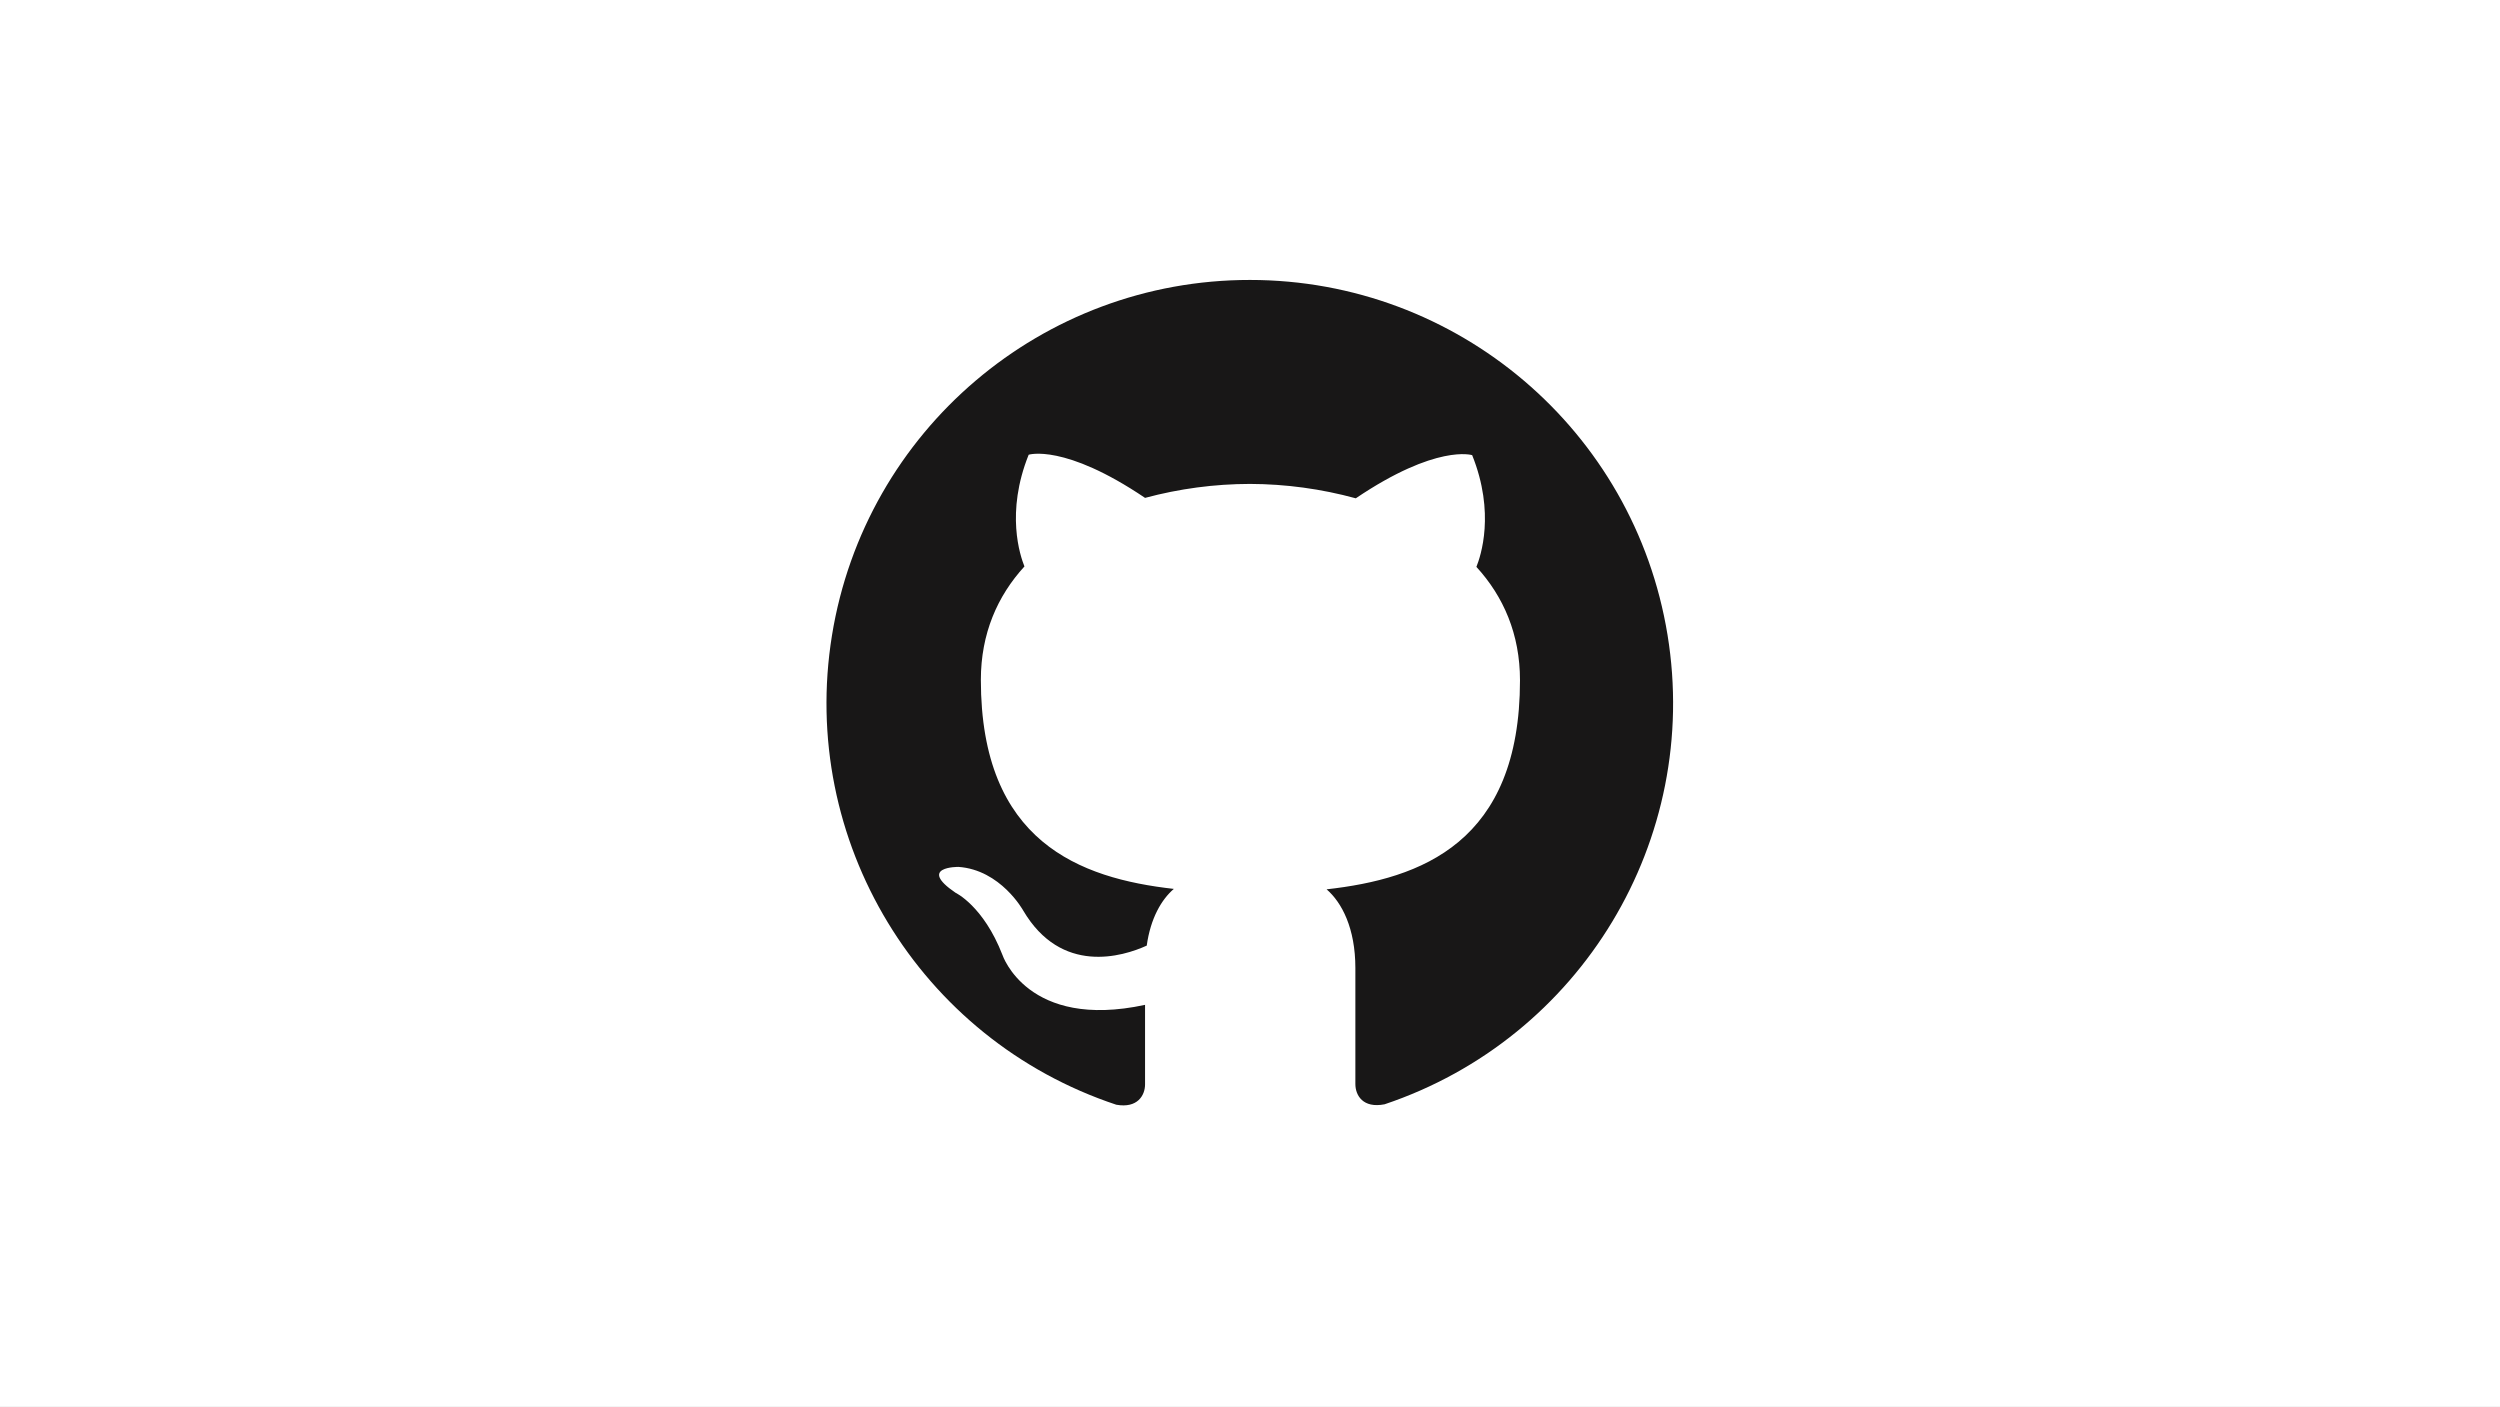
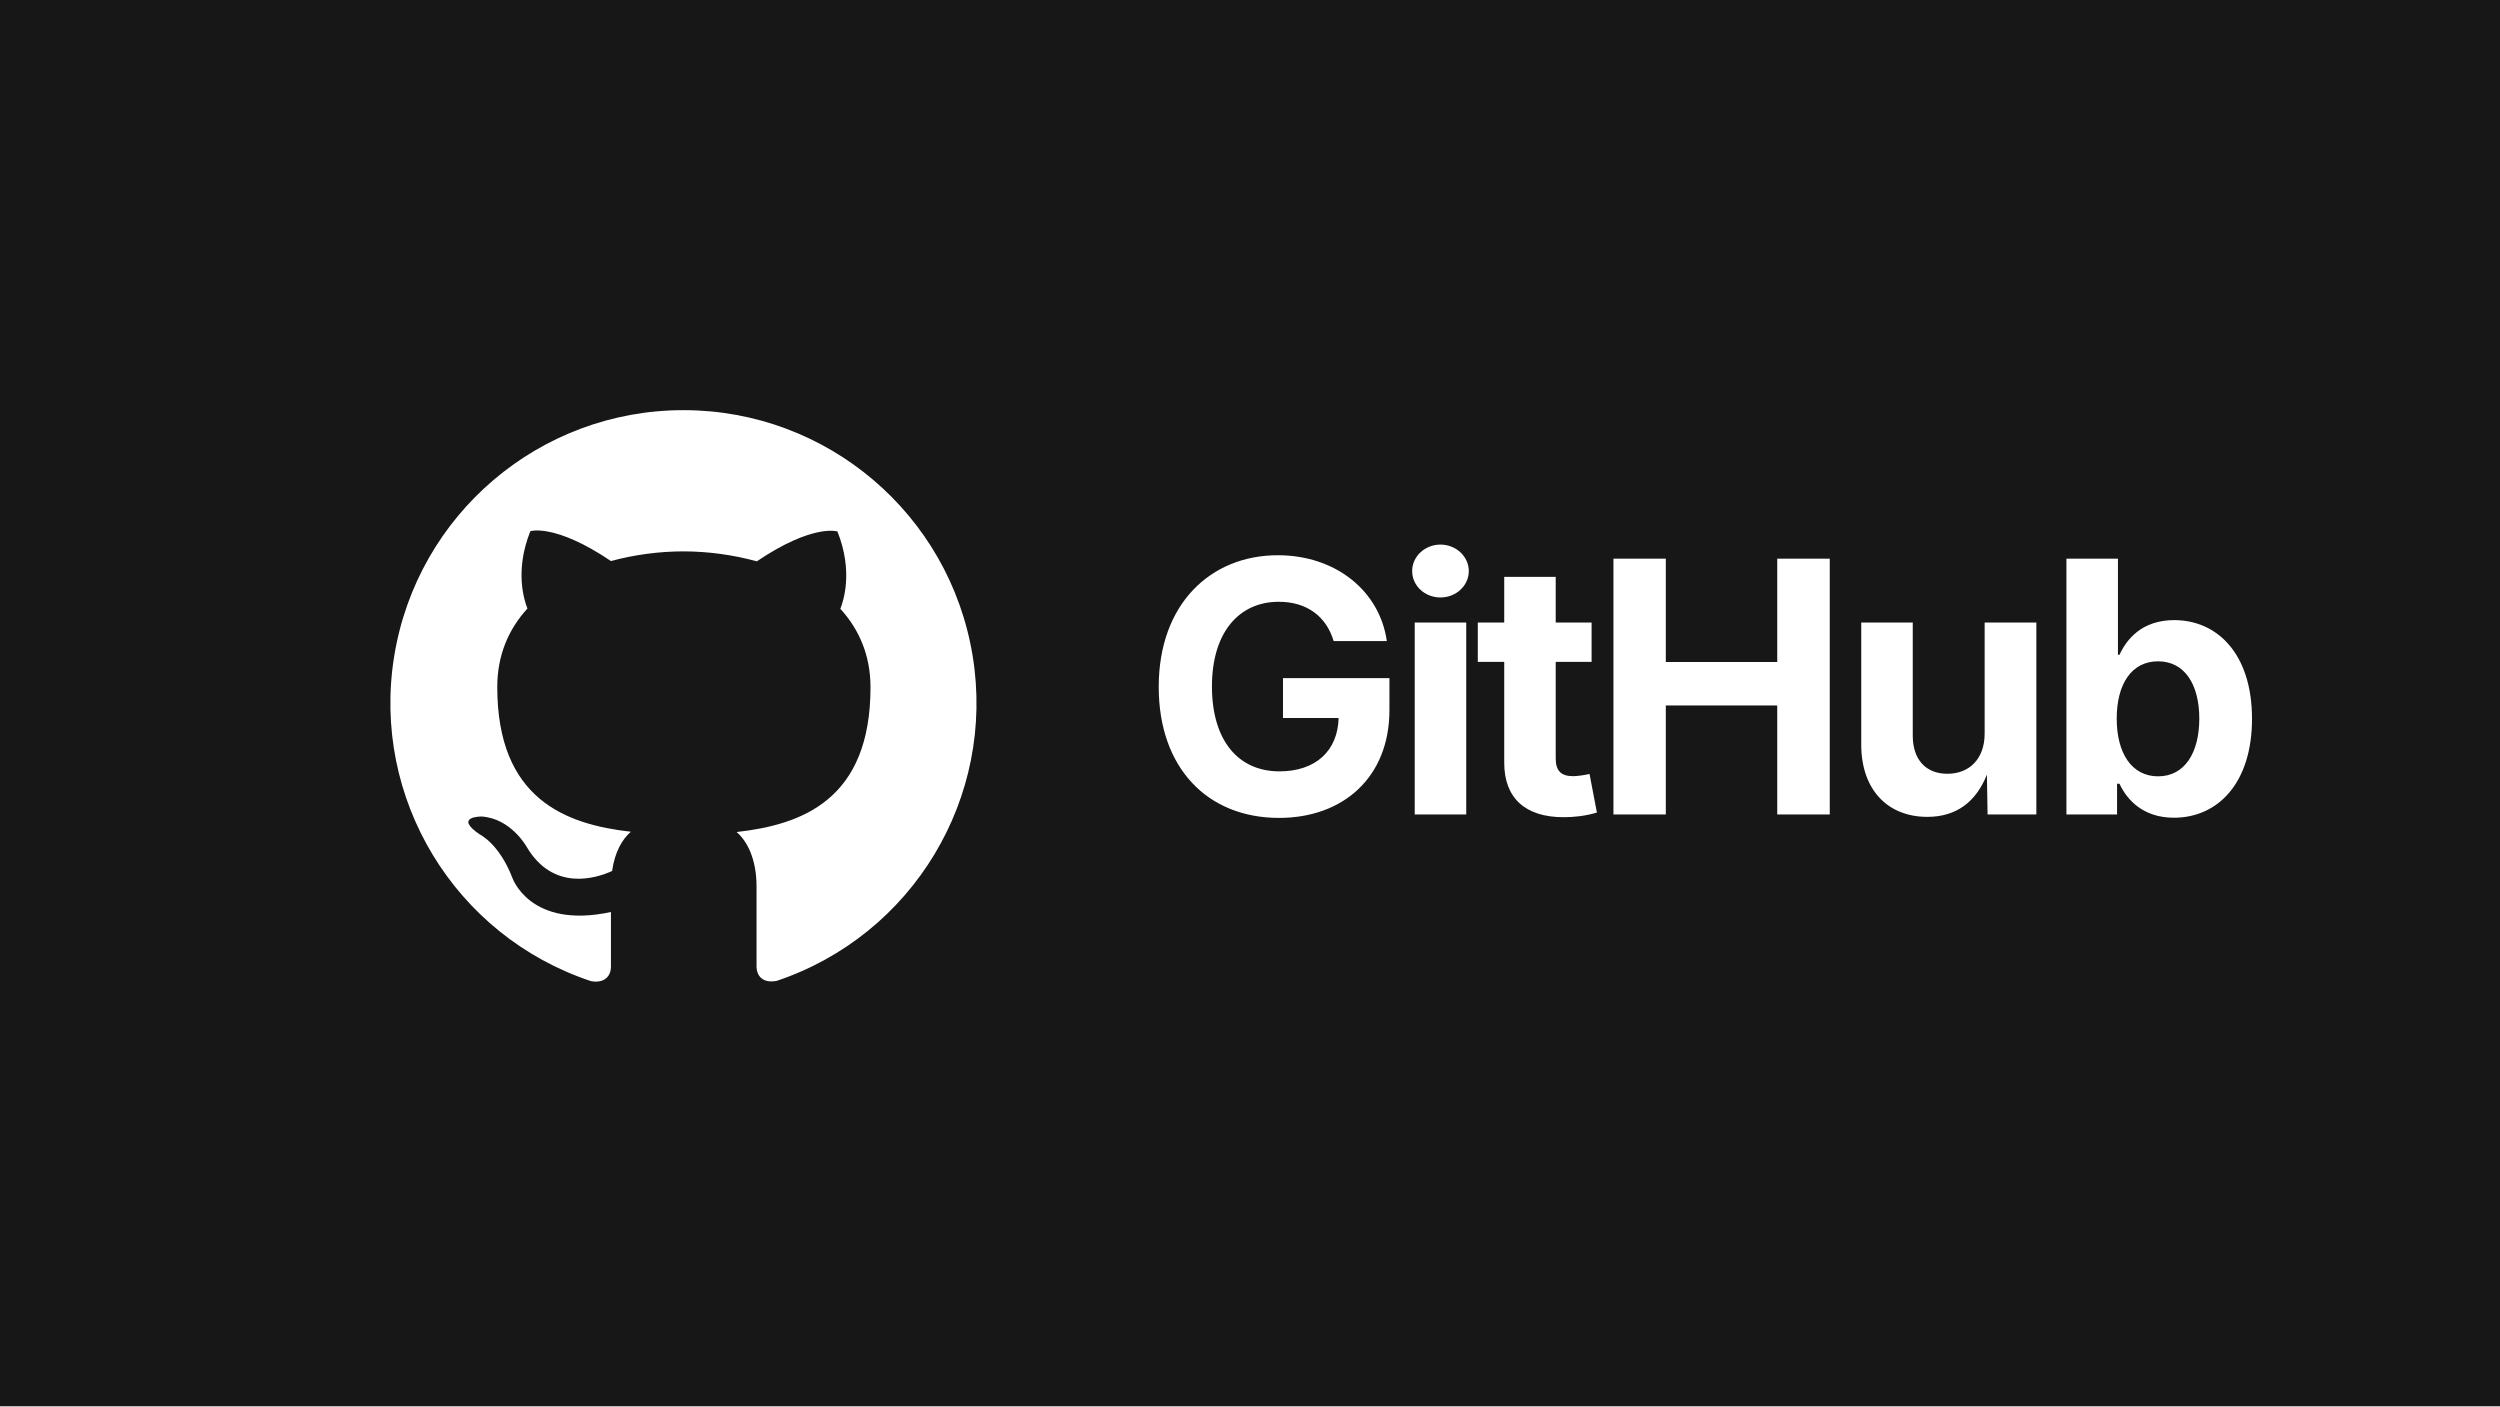
<svg xmlns="http://www.w3.org/2000/svg" viewBox="0 0 1280 720" role="img" aria-labelledby="title description">
-   <rect width="1280" height="720" fill="#fff" />
-   <svg x="380" y="100" width="520" height="520" viewBox="0 0 24 24" aria-hidden="true">
-     <path fill="#181717" d="M12 2a10 10 0 0 0-3.16 19.49c.5.09.68-.22.68-.48v-1.88c-2.78.6-3.37-1.18-3.37-1.18-.45-1.16-1.11-1.47-1.11-1.47-.91-.62.07-.61.07-.61 1 .07 1.53 1.03 1.53 1.03.9 1.53 2.35 1.09 2.92.83.09-.65.35-1.09.64-1.34-2.22-.25-4.56-1.11-4.56-4.94 0-1.09.39-1.98 1.03-2.68-.1-.25-.45-1.27.1-2.64 0 0 .84-.27 2.75 1.02A9.6 9.6 0 0 1 12 6.82a9.6 9.6 0 0 1 2.5.34c1.91-1.29 2.75-1.02 2.75-1.02.55 1.37.2 2.39.1 2.64.64.7 1.03 1.59 1.03 2.68 0 3.84-2.34 4.69-4.57 4.94.36.31.68.92.68 1.86V21c0 .27.18.58.69.48A10 10 0 0 0 12 2Z" />
+   <rect width="1280" height="720" fill="#181717" />
+   <svg x="170" y="180" width="360" height="360" viewBox="0 0 24 24" aria-hidden="true">
+     <path fill="#fff" d="M12 2a10 10 0 0 0-3.16 19.49c.5.09.68-.22.68-.48v-1.88c-2.78.6-3.37-1.18-3.37-1.18-.45-1.16-1.11-1.47-1.11-1.47-.91-.62.07-.61.07-.61 1 .07 1.53 1.03 1.53 1.03.9 1.53 2.35 1.09 2.92.83.09-.65.35-1.09.64-1.34-2.22-.25-4.56-1.11-4.56-4.94 0-1.09.39-1.98 1.03-2.68-.1-.25-.45-1.27.1-2.64 0 0 .84-.27 2.75 1.02A9.6 9.6 0 0 1 12 6.82a9.6 9.6 0 0 1 2.5.34c1.91-1.29 2.75-1.02 2.75-1.02.55 1.37.2 2.39.1 2.64.64.7 1.03 1.59 1.03 2.68 0 3.84-2.34 4.69-4.57 4.94.36.31.68.92.68 1.86V21c0 .27.18.58.69.48A10 10 0 0 0 12 2Z" />
  </svg>
+   <text x="585" y="417" fill="#fff" font-family="ui-sans-serif, -apple-system, BlinkMacSystemFont, 'Segoe UI', sans-serif" font-size="180" font-weight="700" letter-spacing="-7">GitHub</text>
</svg>
